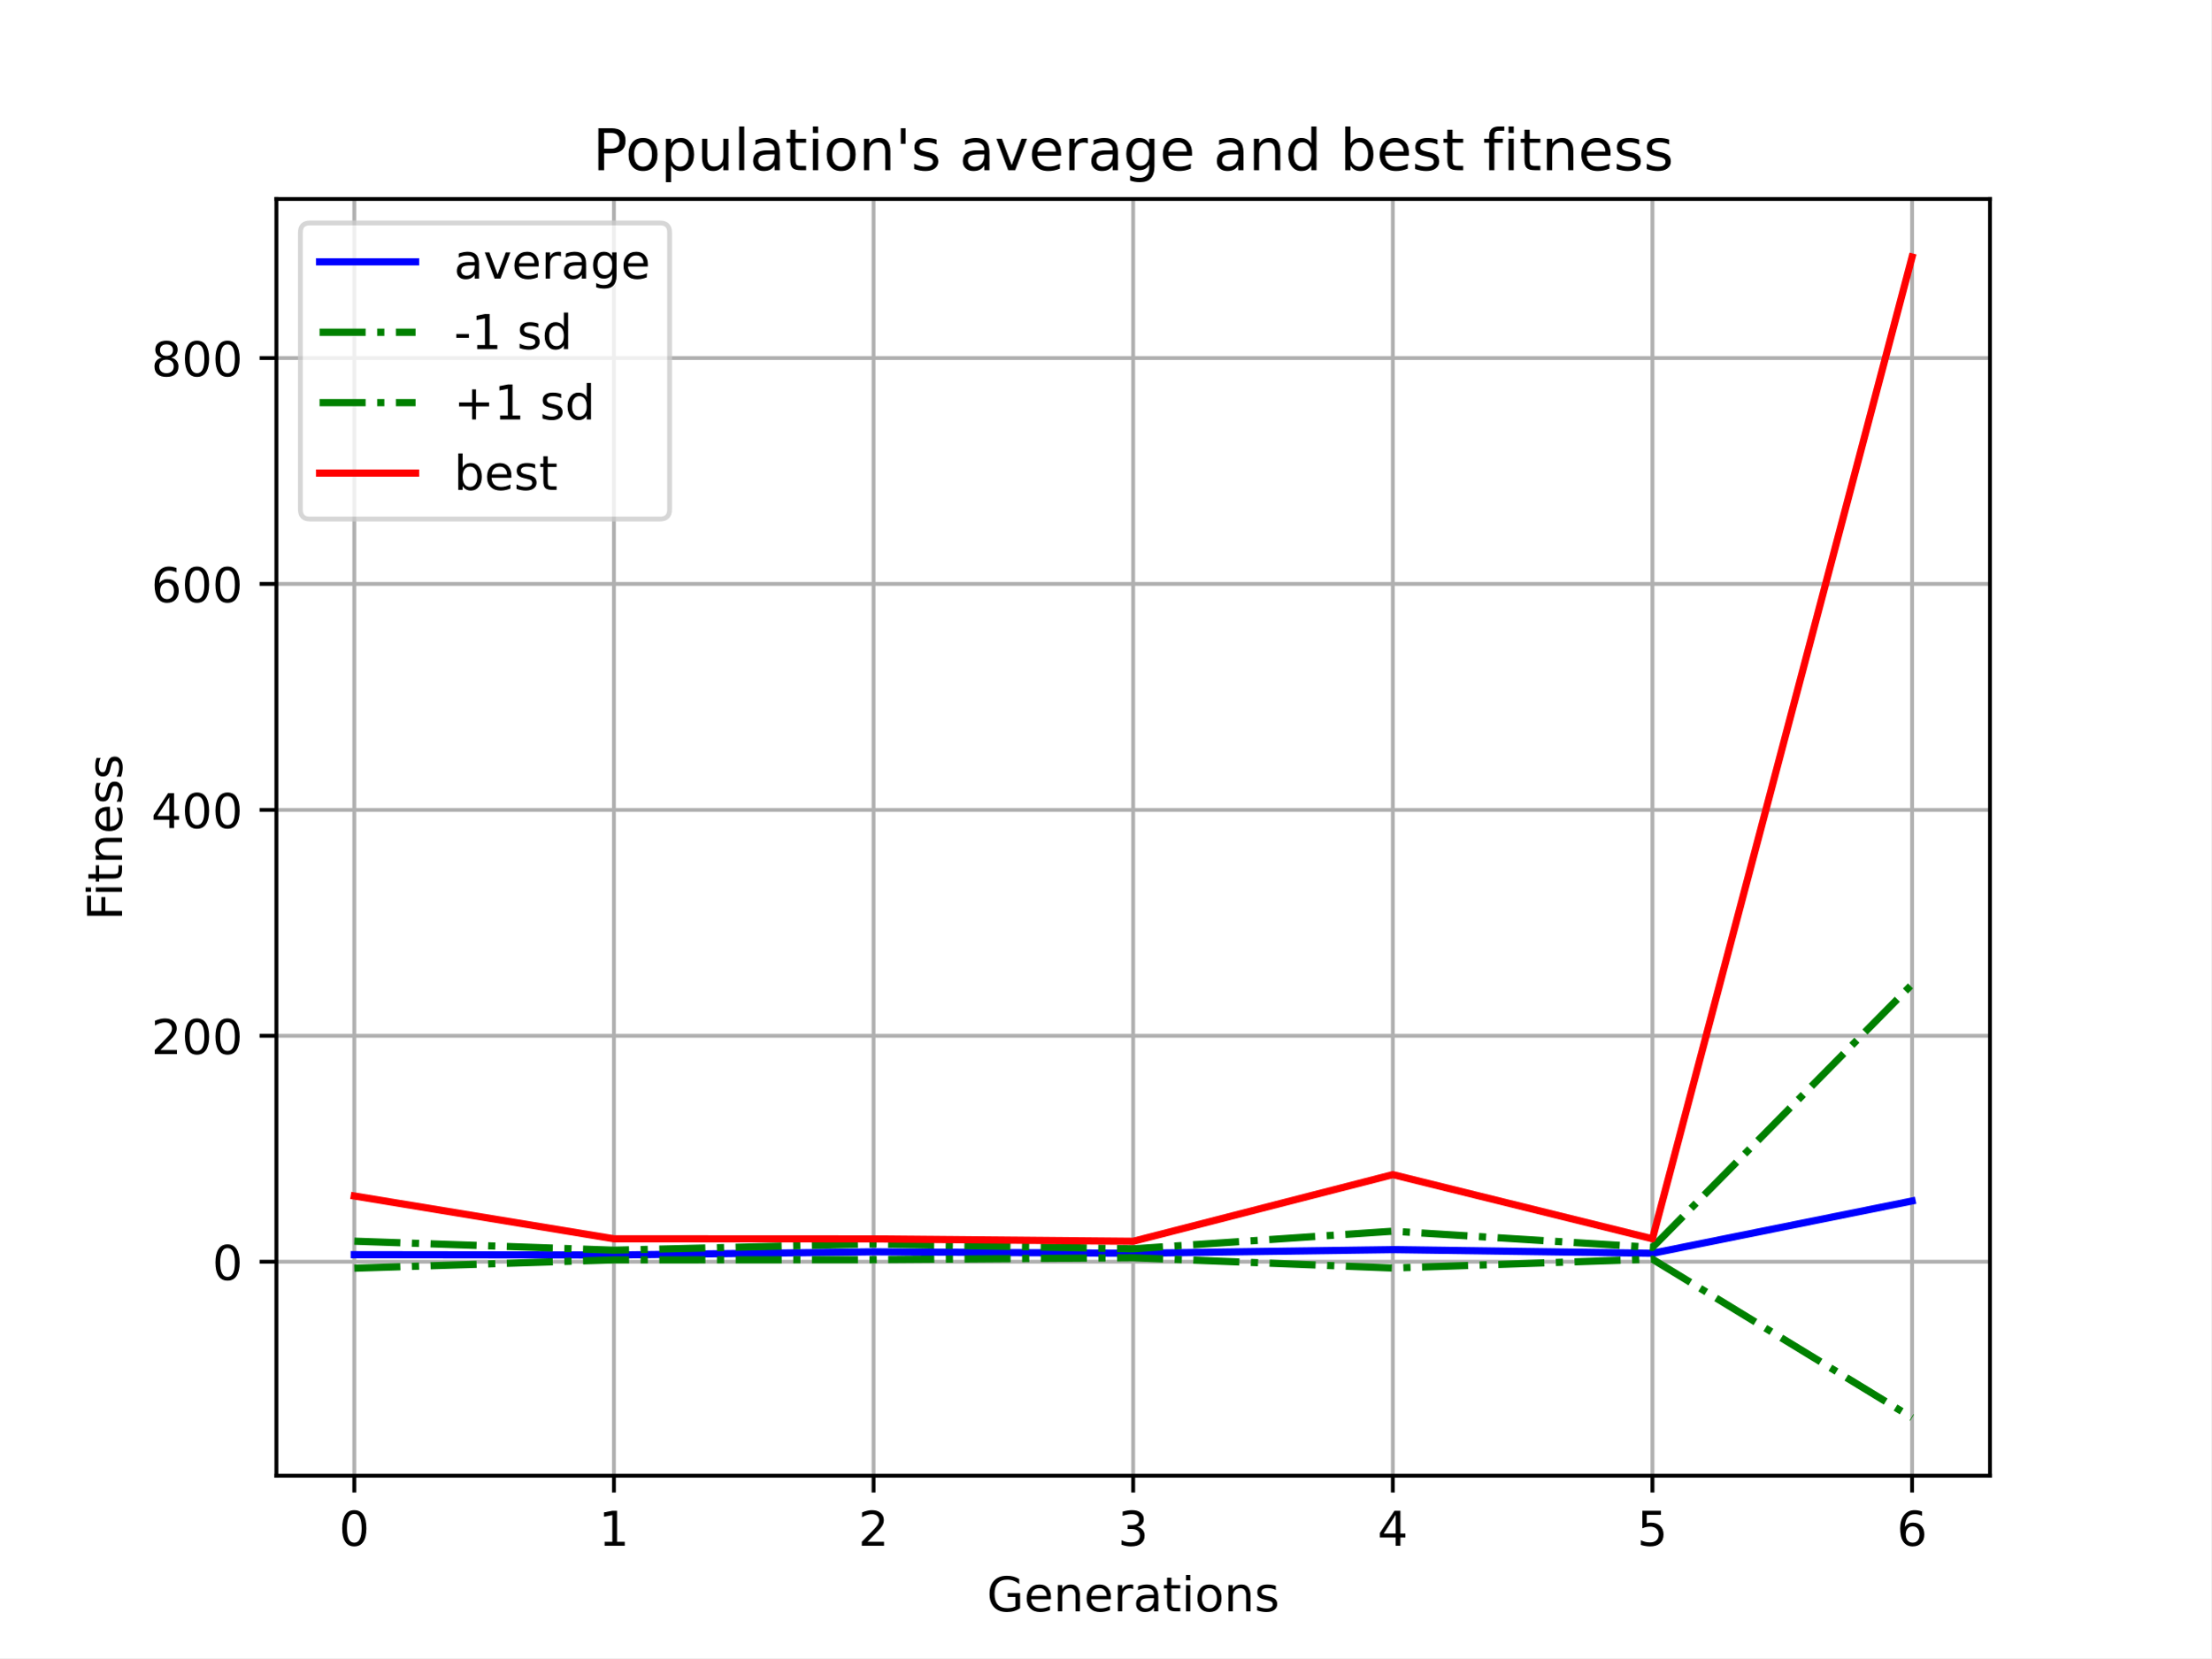
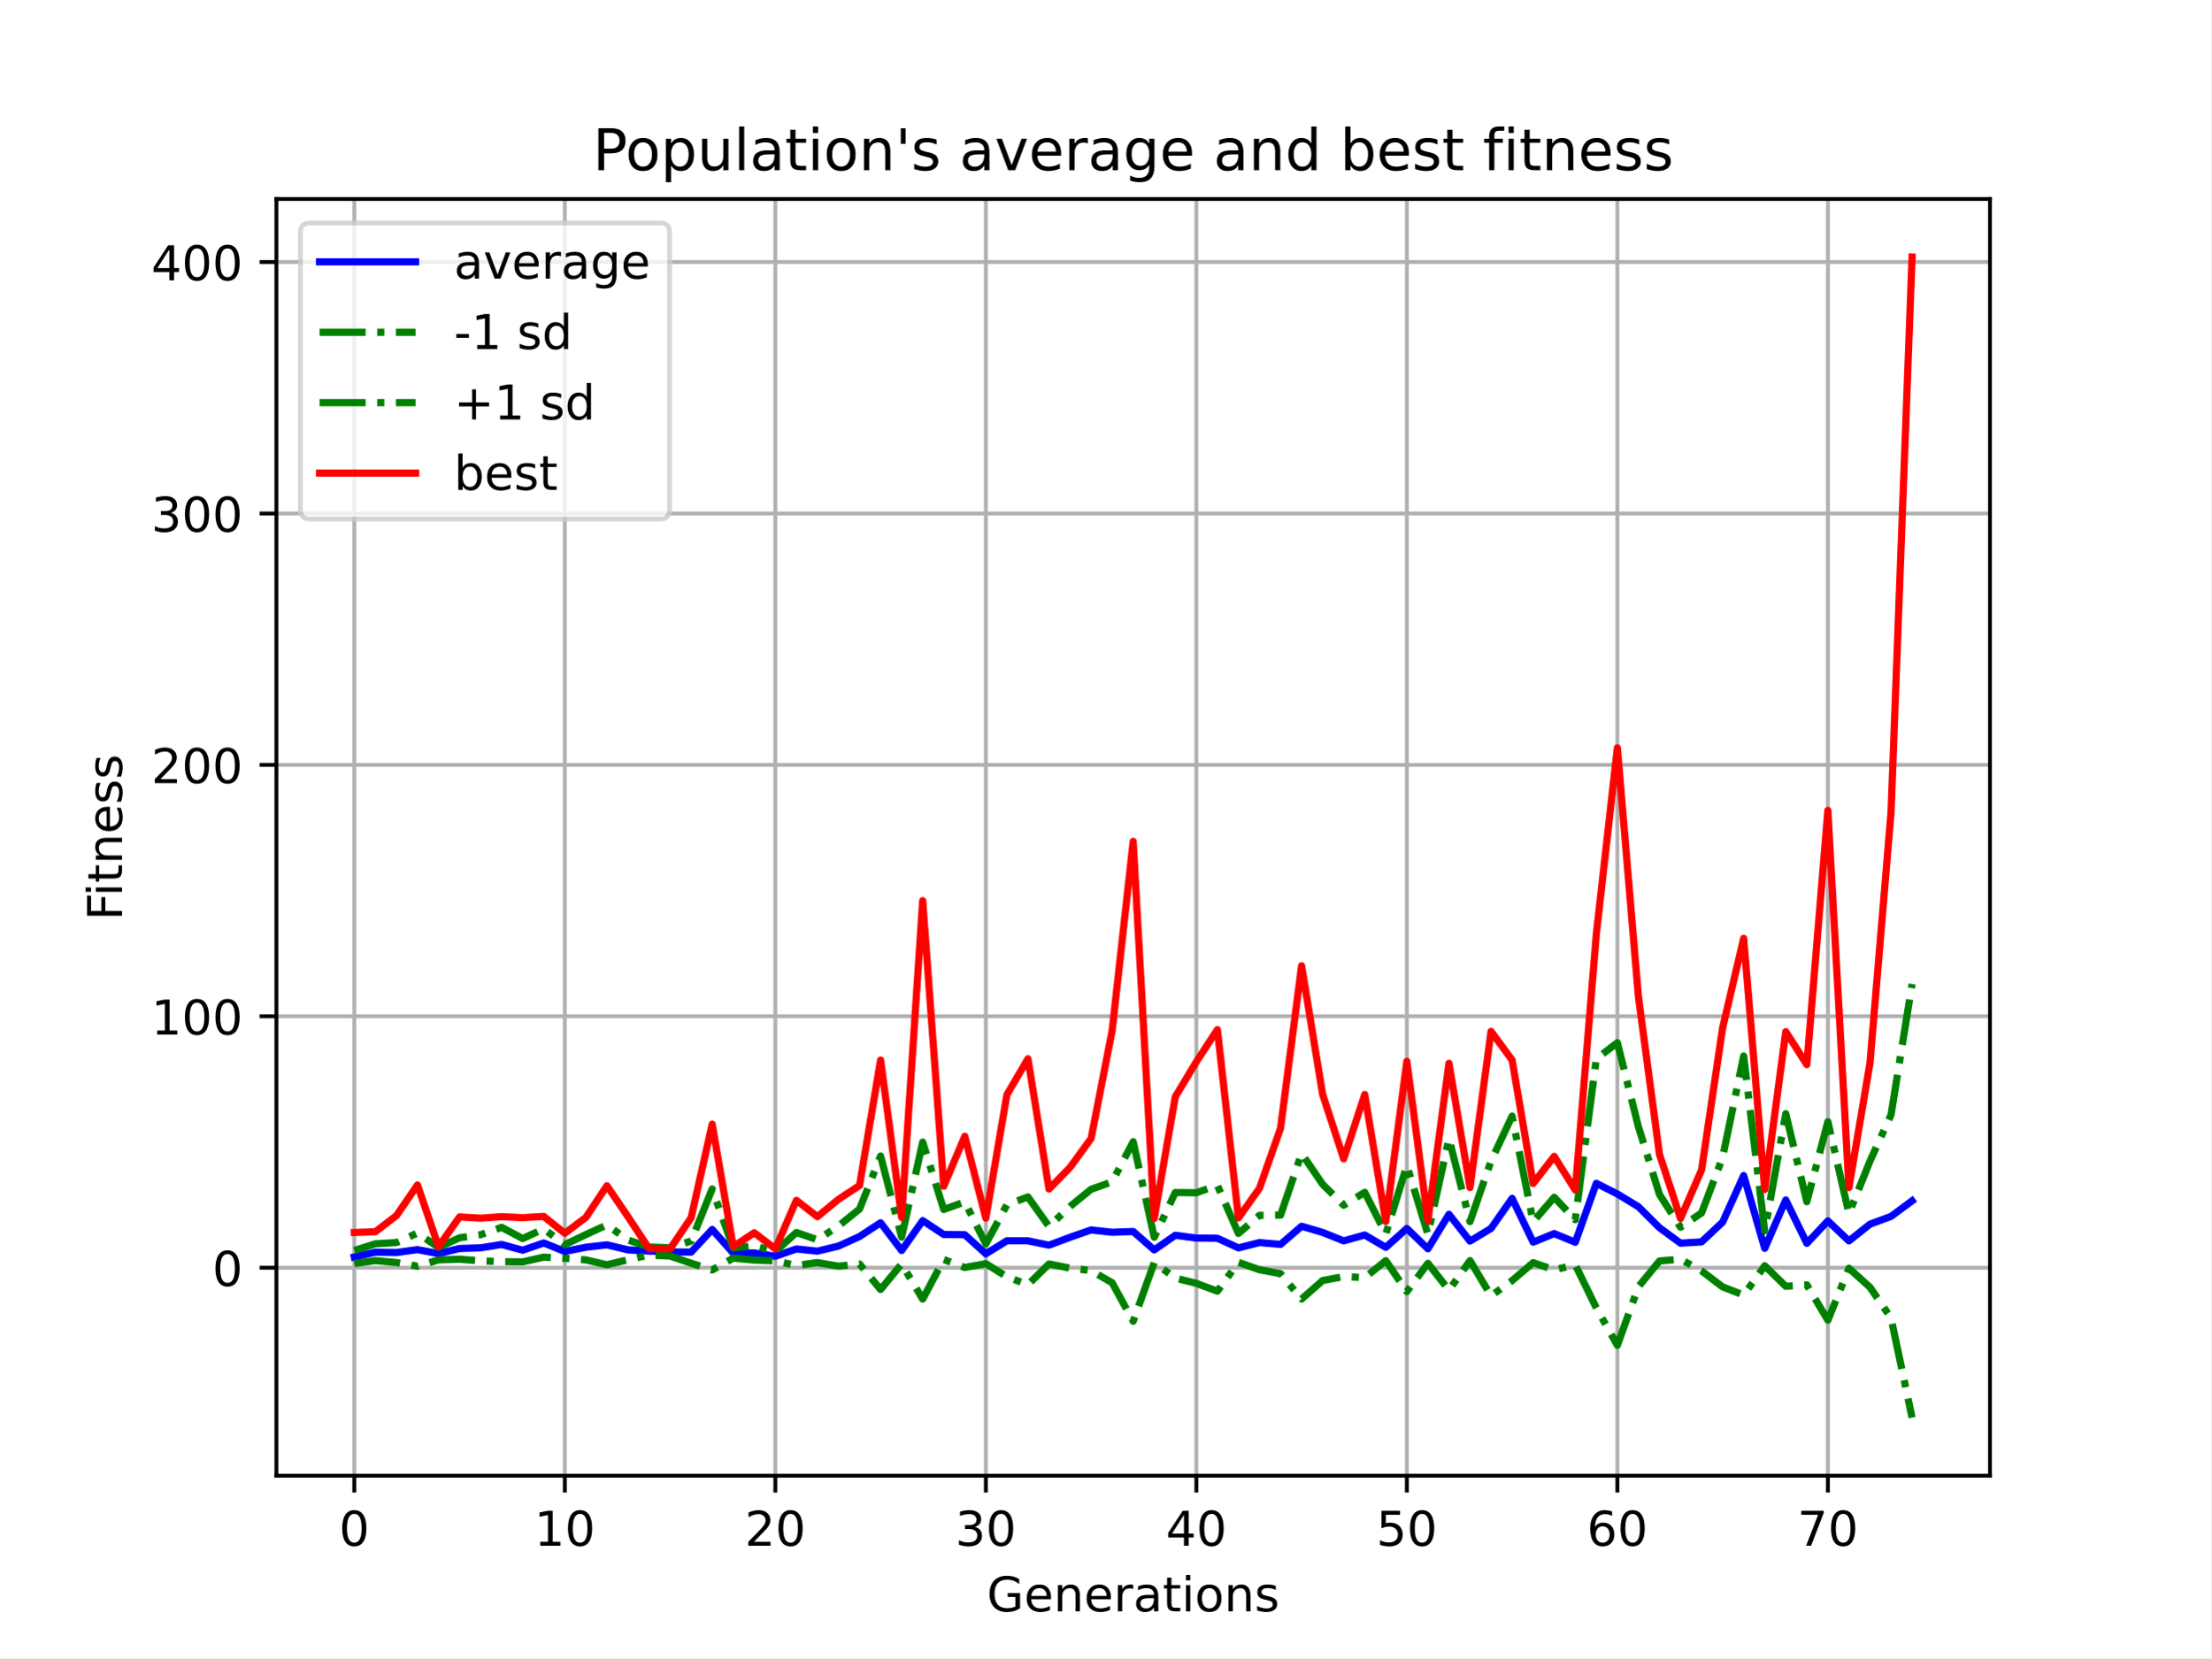
<svg xmlns="http://www.w3.org/2000/svg" xmlns:xlink="http://www.w3.org/1999/xlink" width="460.8pt" height="345.6pt" viewBox="0 0 460.8 345.6" version="1.1">
  <defs>
    <style type="text/css">*{stroke-linejoin: round; stroke-linecap: butt}</style>
  </defs>
  <g id="figure_1">
    <g id="patch_1">
      <path d="M 0 345.6  L 460.8 345.6  L 460.8 0  L 0 0  z " style="fill: #ffffff" />
    </g>
    <g id="axes_1">
      <g id="patch_2">
        <path d="M 57.6 307.584  L 414.72 307.584  L 414.72 41.472  L 57.6 41.472  z " style="fill: #ffffff" />
      </g>
      <g id="matplotlib.axis_1">
        <g id="xtick_1">
          <g id="line2d_1">
-             <path d="M 73.833 307.584  L 73.833 41.472  " clip-path="url(#p058bcf41e0)" style="fill: none; stroke: #b0b0b0; stroke-width: 0.8; stroke-linecap: square" />
+             <path d="M 73.833 307.584  L 73.833 41.472  " clip-path="url(#pb8da41ddba)" style="fill: none; stroke: #b0b0b0; stroke-width: 0.8; stroke-linecap: square" />
          </g>
          <g id="line2d_2">
            <defs>
-               <path id="m3bbd5f4c02" d="M 0 0  L 0 3.5  " style="stroke: #000000; stroke-width: 0.8" />
-             </defs>
-             <g>
-               <use xlink:href="#m3bbd5f4c02" x="73.833" y="307.584" style="stroke: #000000; stroke-width: 0.8" />
+               <path id="mb1cfa4066e" d="M 0 0  L 0 3.5  " style="stroke: #000000; stroke-width: 0.8" />
+             </defs>
+             <g>
+               <use xlink:href="#mb1cfa4066e" x="73.833" y="307.584" style="stroke: #000000; stroke-width: 0.8" />
            </g>
          </g>
          <g id="text_1">
            <g transform="translate(70.65148 322.1824) scale(0.1 -0.1)">
              <defs>
                <path id="DejaVuSans-30" d="M 2034 4250  Q 1547 4250 1301 3770  Q 1056 3291 1056 2328  Q 1056 1369 1301 889  Q 1547 409 2034 409  Q 2525 409 2770 889  Q 3016 1369 3016 2328  Q 3016 3291 2770 3770  Q 2525 4250 2034 4250  z M 2034 4750  Q 2819 4750 3233 4129  Q 3647 3509 3647 2328  Q 3647 1150 3233 529  Q 2819 -91 2034 -91  Q 1250 -91 836 529  Q 422 1150 422 2328  Q 422 3509 836 4129  Q 1250 4750 2034 4750  z " transform="scale(0.015625)" />
              </defs>
              <use xlink:href="#DejaVuSans-30" />
            </g>
          </g>
        </g>
        <g id="xtick_2">
          <g id="line2d_3">
-             <path d="M 127.942 307.584  L 127.942 41.472  " clip-path="url(#p058bcf41e0)" style="fill: none; stroke: #b0b0b0; stroke-width: 0.8; stroke-linecap: square" />
+             <path d="M 117.705 307.584  L 117.705 41.472  " clip-path="url(#pb8da41ddba)" style="fill: none; stroke: #b0b0b0; stroke-width: 0.8; stroke-linecap: square" />
          </g>
          <g id="line2d_4">
            <g>
-               <use xlink:href="#m3bbd5f4c02" x="127.942" y="307.584" style="stroke: #000000; stroke-width: 0.8" />
+               <use xlink:href="#mb1cfa4066e" x="117.705" y="307.584" style="stroke: #000000; stroke-width: 0.8" />
            </g>
          </g>
          <g id="text_2">
-             <g transform="translate(124.7606 322.1824) scale(0.1 -0.1)">
+             <g transform="translate(111.3425 322.1824) scale(0.1 -0.1)">
              <defs>
                <path id="DejaVuSans-31" d="M 794 531  L 1825 531  L 1825 4091  L 703 3866  L 703 4441  L 1819 4666  L 2450 4666  L 2450 531  L 3481 531  L 3481 0  L 794 0  L 794 531  z " transform="scale(0.015625)" />
              </defs>
              <use xlink:href="#DejaVuSans-31" />
+               <use xlink:href="#DejaVuSans-30" x="63.623" />
            </g>
          </g>
        </g>
        <g id="xtick_3">
          <g id="line2d_5">
-             <path d="M 182.051 307.584  L 182.051 41.472  " clip-path="url(#p058bcf41e0)" style="fill: none; stroke: #b0b0b0; stroke-width: 0.8; stroke-linecap: square" />
+             <path d="M 161.577 307.584  L 161.577 41.472  " clip-path="url(#pb8da41ddba)" style="fill: none; stroke: #b0b0b0; stroke-width: 0.8; stroke-linecap: square" />
          </g>
          <g id="line2d_6">
            <g>
-               <use xlink:href="#m3bbd5f4c02" x="182.051" y="307.584" style="stroke: #000000; stroke-width: 0.8" />
+               <use xlink:href="#mb1cfa4066e" x="161.577" y="307.584" style="stroke: #000000; stroke-width: 0.8" />
            </g>
          </g>
          <g id="text_3">
-             <g transform="translate(178.8697 322.1824) scale(0.1 -0.1)">
+             <g transform="translate(155.2147 322.1824) scale(0.1 -0.1)">
              <defs>
                <path id="DejaVuSans-32" d="M 1228 531  L 3431 531  L 3431 0  L 469 0  L 469 531  Q 828 903 1448 1529  Q 2069 2156 2228 2338  Q 2531 2678 2651 2914  Q 2772 3150 2772 3378  Q 2772 3750 2511 3984  Q 2250 4219 1831 4219  Q 1534 4219 1204 4116  Q 875 4013 500 3803  L 500 4441  Q 881 4594 1212 4672  Q 1544 4750 1819 4750  Q 2544 4750 2975 4387  Q 3406 4025 3406 3419  Q 3406 3131 3298 2873  Q 3191 2616 2906 2266  Q 2828 2175 2409 1742  Q 1991 1309 1228 531  z " transform="scale(0.015625)" />
              </defs>
              <use xlink:href="#DejaVuSans-32" />
+               <use xlink:href="#DejaVuSans-30" x="63.623" />
            </g>
          </g>
        </g>
        <g id="xtick_4">
          <g id="line2d_7">
-             <path d="M 236.16 307.584  L 236.16 41.472  " clip-path="url(#p058bcf41e0)" style="fill: none; stroke: #b0b0b0; stroke-width: 0.8; stroke-linecap: square" />
+             <path d="M 205.449 307.584  L 205.449 41.472  " clip-path="url(#pb8da41ddba)" style="fill: none; stroke: #b0b0b0; stroke-width: 0.8; stroke-linecap: square" />
          </g>
          <g id="line2d_8">
            <g>
-               <use xlink:href="#m3bbd5f4c02" x="236.16" y="307.584" style="stroke: #000000; stroke-width: 0.8" />
+               <use xlink:href="#mb1cfa4066e" x="205.449" y="307.584" style="stroke: #000000; stroke-width: 0.8" />
            </g>
          </g>
          <g id="text_4">
-             <g transform="translate(232.9787 322.1824) scale(0.1 -0.1)">
+             <g transform="translate(199.0869 322.1824) scale(0.1 -0.1)">
              <defs>
                <path id="DejaVuSans-33" d="M 2597 2516  Q 3050 2419 3304 2112  Q 3559 1806 3559 1356  Q 3559 666 3084 287  Q 2609 -91 1734 -91  Q 1441 -91 1130 -33  Q 819 25 488 141  L 488 750  Q 750 597 1062 519  Q 1375 441 1716 441  Q 2309 441 2620 675  Q 2931 909 2931 1356  Q 2931 1769 2642 2001  Q 2353 2234 1838 2234  L 1294 2234  L 1294 2753  L 1863 2753  Q 2328 2753 2575 2939  Q 2822 3125 2822 3475  Q 2822 3834 2567 4026  Q 2313 4219 1838 4219  Q 1578 4219 1281 4162  Q 984 4106 628 3988  L 628 4550  Q 988 4650 1302 4700  Q 1616 4750 1894 4750  Q 2613 4750 3031 4423  Q 3450 4097 3450 3541  Q 3450 3153 3228 2886  Q 3006 2619 2597 2516  z " transform="scale(0.015625)" />
              </defs>
              <use xlink:href="#DejaVuSans-33" />
+               <use xlink:href="#DejaVuSans-30" x="63.623" />
            </g>
          </g>
        </g>
        <g id="xtick_5">
          <g id="line2d_9">
-             <path d="M 290.269 307.584  L 290.269 41.472  " clip-path="url(#p058bcf41e0)" style="fill: none; stroke: #b0b0b0; stroke-width: 0.8; stroke-linecap: square" />
+             <path d="M 249.322 307.584  L 249.322 41.472  " clip-path="url(#pb8da41ddba)" style="fill: none; stroke: #b0b0b0; stroke-width: 0.8; stroke-linecap: square" />
          </g>
          <g id="line2d_10">
            <g>
-               <use xlink:href="#m3bbd5f4c02" x="290.269" y="307.584" style="stroke: #000000; stroke-width: 0.8" />
+               <use xlink:href="#mb1cfa4066e" x="249.322" y="307.584" style="stroke: #000000; stroke-width: 0.8" />
            </g>
          </g>
          <g id="text_5">
-             <g transform="translate(287.0878 322.1824) scale(0.1 -0.1)">
+             <g transform="translate(242.9592 322.1824) scale(0.1 -0.1)">
              <defs>
                <path id="DejaVuSans-34" d="M 2419 4116  L 825 1625  L 2419 1625  L 2419 4116  z M 2253 4666  L 3047 4666  L 3047 1625  L 3713 1625  L 3713 1100  L 3047 1100  L 3047 0  L 2419 0  L 2419 1100  L 313 1100  L 313 1709  L 2253 4666  z " transform="scale(0.015625)" />
              </defs>
              <use xlink:href="#DejaVuSans-34" />
+               <use xlink:href="#DejaVuSans-30" x="63.623" />
            </g>
          </g>
        </g>
        <g id="xtick_6">
          <g id="line2d_11">
-             <path d="M 344.378 307.584  L 344.378 41.472  " clip-path="url(#p058bcf41e0)" style="fill: none; stroke: #b0b0b0; stroke-width: 0.8; stroke-linecap: square" />
+             <path d="M 293.194 307.584  L 293.194 41.472  " clip-path="url(#pb8da41ddba)" style="fill: none; stroke: #b0b0b0; stroke-width: 0.8; stroke-linecap: square" />
          </g>
          <g id="line2d_12">
            <g>
-               <use xlink:href="#m3bbd5f4c02" x="344.378" y="307.584" style="stroke: #000000; stroke-width: 0.8" />
+               <use xlink:href="#mb1cfa4066e" x="293.194" y="307.584" style="stroke: #000000; stroke-width: 0.8" />
            </g>
          </g>
          <g id="text_6">
-             <g transform="translate(341.1969 322.1824) scale(0.1 -0.1)">
+             <g transform="translate(286.8314 322.1824) scale(0.1 -0.1)">
              <defs>
                <path id="DejaVuSans-35" d="M 691 4666  L 3169 4666  L 3169 4134  L 1269 4134  L 1269 2991  Q 1406 3038 1543 3061  Q 1681 3084 1819 3084  Q 2600 3084 3056 2656  Q 3513 2228 3513 1497  Q 3513 744 3044 326  Q 2575 -91 1722 -91  Q 1428 -91 1123 -41  Q 819 9 494 109  L 494 744  Q 775 591 1075 516  Q 1375 441 1709 441  Q 2250 441 2565 725  Q 2881 1009 2881 1497  Q 2881 1984 2565 2268  Q 2250 2553 1709 2553  Q 1456 2553 1204 2497  Q 953 2441 691 2322  L 691 4666  z " transform="scale(0.015625)" />
              </defs>
              <use xlink:href="#DejaVuSans-35" />
+               <use xlink:href="#DejaVuSans-30" x="63.623" />
            </g>
          </g>
        </g>
        <g id="xtick_7">
          <g id="line2d_13">
-             <path d="M 398.487 307.584  L 398.487 41.472  " clip-path="url(#p058bcf41e0)" style="fill: none; stroke: #b0b0b0; stroke-width: 0.8; stroke-linecap: square" />
+             <path d="M 337.066 307.584  L 337.066 41.472  " clip-path="url(#pb8da41ddba)" style="fill: none; stroke: #b0b0b0; stroke-width: 0.8; stroke-linecap: square" />
          </g>
          <g id="line2d_14">
            <g>
-               <use xlink:href="#m3bbd5f4c02" x="398.487" y="307.584" style="stroke: #000000; stroke-width: 0.8" />
+               <use xlink:href="#mb1cfa4066e" x="337.066" y="307.584" style="stroke: #000000; stroke-width: 0.8" />
            </g>
          </g>
          <g id="text_7">
-             <g transform="translate(395.306 322.1824) scale(0.1 -0.1)">
+             <g transform="translate(330.7036 322.1824) scale(0.1 -0.1)">
              <defs>
                <path id="DejaVuSans-36" d="M 2113 2584  Q 1688 2584 1439 2293  Q 1191 2003 1191 1497  Q 1191 994 1439 701  Q 1688 409 2113 409  Q 2538 409 2786 701  Q 3034 994 3034 1497  Q 3034 2003 2786 2293  Q 2538 2584 2113 2584  z M 3366 4563  L 3366 3988  Q 3128 4100 2886 4159  Q 2644 4219 2406 4219  Q 1781 4219 1451 3797  Q 1122 3375 1075 2522  Q 1259 2794 1537 2939  Q 1816 3084 2150 3084  Q 2853 3084 3261 2657  Q 3669 2231 3669 1497  Q 3669 778 3244 343  Q 2819 -91 2113 -91  Q 1303 -91 875 529  Q 447 1150 447 2328  Q 447 3434 972 4092  Q 1497 4750 2381 4750  Q 2619 4750 2861 4703  Q 3103 4656 3366 4563  z " transform="scale(0.015625)" />
              </defs>
              <use xlink:href="#DejaVuSans-36" />
-             </g>
-           </g>
-         </g>
-         <g id="text_8">
+               <use xlink:href="#DejaVuSans-30" x="63.623" />
+             </g>
+           </g>
+         </g>
+         <g id="xtick_8">
+           <g id="line2d_15">
+             <path d="M 380.938 307.584  L 380.938 41.472  " clip-path="url(#pb8da41ddba)" style="fill: none; stroke: #b0b0b0; stroke-width: 0.8; stroke-linecap: square" />
+           </g>
+           <g id="line2d_16">
+             <g>
+               <use xlink:href="#mb1cfa4066e" x="380.938" y="307.584" style="stroke: #000000; stroke-width: 0.8" />
+             </g>
+           </g>
+           <g id="text_8">
+             <g transform="translate(374.5759 322.1824) scale(0.1 -0.1)">
+               <defs>
+                 <path id="DejaVuSans-37" d="M 525 4666  L 3525 4666  L 3525 4397  L 1831 0  L 1172 0  L 2766 4134  L 525 4134  L 525 4666  z " transform="scale(0.015625)" />
+               </defs>
+               <use xlink:href="#DejaVuSans-37" />
+               <use xlink:href="#DejaVuSans-30" x="63.623" />
+             </g>
+           </g>
+         </g>
+         <g id="text_9">
          <g transform="translate(205.6623 335.8606) scale(0.1 -0.1)">
            <defs>
              <path id="DejaVuSans-47" d="M 3809 666  L 3809 1919  L 2778 1919  L 2778 2438  L 4434 2438  L 4434 434  Q 4069 175 3628 42  Q 3188 -91 2688 -91  Q 1594 -91 976 548  Q 359 1188 359 2328  Q 359 3472 976 4111  Q 1594 4750 2688 4750  Q 3144 4750 3555 4637  Q 3966 4525 4313 4306  L 4313 3634  Q 3963 3931 3569 4081  Q 3175 4231 2741 4231  Q 1884 4231 1454 3753  Q 1025 3275 1025 2328  Q 1025 1384 1454 906  Q 1884 428 2741 428  Q 3075 428 3337 486  Q 3600 544 3809 666  z " transform="scale(0.015625)" />
              <path id="DejaVuSans-65" d="M 3597 1894  L 3597 1613  L 953 1613  Q 991 1019 1311 708  Q 1631 397 2203 397  Q 2534 397 2845 478  Q 3156 559 3463 722  L 3463 178  Q 3153 47 2828 -22  Q 2503 -91 2169 -91  Q 1331 -91 842 396  Q 353 884 353 1716  Q 353 2575 817 3079  Q 1281 3584 2069 3584  Q 2775 3584 3186 3129  Q 3597 2675 3597 1894  z M 3022 2063  Q 3016 2534 2758 2815  Q 2500 3097 2075 3097  Q 1594 3097 1305 2825  Q 1016 2553 972 2059  L 3022 2063  z " transform="scale(0.015625)" />
              <path id="DejaVuSans-6e" d="M 3513 2113  L 3513 0  L 2938 0  L 2938 2094  Q 2938 2591 2744 2837  Q 2550 3084 2163 3084  Q 1697 3084 1428 2787  Q 1159 2491 1159 1978  L 1159 0  L 581 0  L 581 3500  L 1159 3500  L 1159 2956  Q 1366 3272 1645 3428  Q 1925 3584 2291 3584  Q 2894 3584 3203 3211  Q 3513 2838 3513 2113  z " transform="scale(0.015625)" />
              <path id="DejaVuSans-72" d="M 2631 2963  Q 2534 3019 2420 3045  Q 2306 3072 2169 3072  Q 1681 3072 1420 2755  Q 1159 2438 1159 1844  L 1159 0  L 581 0  L 581 3500  L 1159 3500  L 1159 2956  Q 1341 3275 1631 3429  Q 1922 3584 2338 3584  Q 2397 3584 2469 3576  Q 2541 3569 2628 3553  L 2631 2963  z " transform="scale(0.015625)" />
              <path id="DejaVuSans-61" d="M 2194 1759  Q 1497 1759 1228 1600  Q 959 1441 959 1056  Q 959 750 1161 570  Q 1363 391 1709 391  Q 2188 391 2477 730  Q 2766 1069 2766 1631  L 2766 1759  L 2194 1759  z M 3341 1997  L 3341 0  L 2766 0  L 2766 531  Q 2569 213 2275 61  Q 1981 -91 1556 -91  Q 1019 -91 701 211  Q 384 513 384 1019  Q 384 1609 779 1909  Q 1175 2209 1959 2209  L 2766 2209  L 2766 2266  Q 2766 2663 2505 2880  Q 2244 3097 1772 3097  Q 1472 3097 1187 3025  Q 903 2953 641 2809  L 641 3341  Q 956 3463 1253 3523  Q 1550 3584 1831 3584  Q 2591 3584 2966 3190  Q 3341 2797 3341 1997  z " transform="scale(0.015625)" />
              <path id="DejaVuSans-74" d="M 1172 4494  L 1172 3500  L 2356 3500  L 2356 3053  L 1172 3053  L 1172 1153  Q 1172 725 1289 603  Q 1406 481 1766 481  L 2356 481  L 2356 0  L 1766 0  Q 1100 0 847 248  Q 594 497 594 1153  L 594 3053  L 172 3053  L 172 3500  L 594 3500  L 594 4494  L 1172 4494  z " transform="scale(0.015625)" />
              <path id="DejaVuSans-69" d="M 603 3500  L 1178 3500  L 1178 0  L 603 0  L 603 3500  z M 603 4863  L 1178 4863  L 1178 4134  L 603 4134  L 603 4863  z " transform="scale(0.015625)" />
              <path id="DejaVuSans-6f" d="M 1959 3097  Q 1497 3097 1228 2736  Q 959 2375 959 1747  Q 959 1119 1226 758  Q 1494 397 1959 397  Q 2419 397 2687 759  Q 2956 1122 2956 1747  Q 2956 2369 2687 2733  Q 2419 3097 1959 3097  z M 1959 3584  Q 2709 3584 3137 3096  Q 3566 2609 3566 1747  Q 3566 888 3137 398  Q 2709 -91 1959 -91  Q 1206 -91 779 398  Q 353 888 353 1747  Q 353 2609 779 3096  Q 1206 3584 1959 3584  z " transform="scale(0.015625)" />
              <path id="DejaVuSans-73" d="M 2834 3397  L 2834 2853  Q 2591 2978 2328 3040  Q 2066 3103 1784 3103  Q 1356 3103 1142 2972  Q 928 2841 928 2578  Q 928 2378 1081 2264  Q 1234 2150 1697 2047  L 1894 2003  Q 2506 1872 2764 1633  Q 3022 1394 3022 966  Q 3022 478 2636 193  Q 2250 -91 1575 -91  Q 1294 -91 989 -36  Q 684 19 347 128  L 347 722  Q 666 556 975 473  Q 1284 391 1588 391  Q 1994 391 2212 530  Q 2431 669 2431 922  Q 2431 1156 2273 1281  Q 2116 1406 1581 1522  L 1381 1569  Q 847 1681 609 1914  Q 372 2147 372 2553  Q 372 3047 722 3315  Q 1072 3584 1716 3584  Q 2034 3584 2315 3537  Q 2597 3491 2834 3397  z " transform="scale(0.015625)" />
            </defs>
            <use xlink:href="#DejaVuSans-47" />
            <use xlink:href="#DejaVuSans-65" x="77.49" />
            <use xlink:href="#DejaVuSans-6e" x="139.014" />
            <use xlink:href="#DejaVuSans-65" x="202.393" />
            <use xlink:href="#DejaVuSans-72" x="263.916" />
            <use xlink:href="#DejaVuSans-61" x="305.029" />
            <use xlink:href="#DejaVuSans-74" x="366.309" />
            <use xlink:href="#DejaVuSans-69" x="405.518" />
            <use xlink:href="#DejaVuSans-6f" x="433.301" />
            <use xlink:href="#DejaVuSans-6e" x="494.482" />
            <use xlink:href="#DejaVuSans-73" x="557.861" />
          </g>
        </g>
      </g>
      <g id="matplotlib.axis_2">
        <g id="ytick_1">
-           <g id="line2d_15">
-             <path d="M 57.6 262.986  L 414.72 262.986  " clip-path="url(#p058bcf41e0)" style="fill: none; stroke: #b0b0b0; stroke-width: 0.8; stroke-linecap: square" />
-           </g>
-           <g id="line2d_16">
-             <defs>
-               <path id="m62b258849d" d="M 0 0  L -3.5 0  " style="stroke: #000000; stroke-width: 0.8" />
-             </defs>
-             <g>
-               <use xlink:href="#m62b258849d" x="57.6" y="262.986" style="stroke: #000000; stroke-width: 0.8" />
-             </g>
-           </g>
-           <g id="text_9">
-             <g transform="translate(44.2375 266.7855) scale(0.1 -0.1)">
+           <g id="line2d_17">
+             <path d="M 57.6 264.233  L 414.72 264.233  " clip-path="url(#pb8da41ddba)" style="fill: none; stroke: #b0b0b0; stroke-width: 0.8; stroke-linecap: square" />
+           </g>
+           <g id="line2d_18">
+             <defs>
+               <path id="m3b5573417b" d="M 0 0  L -3.5 0  " style="stroke: #000000; stroke-width: 0.8" />
+             </defs>
+             <g>
+               <use xlink:href="#m3b5573417b" x="57.6" y="264.233" style="stroke: #000000; stroke-width: 0.8" />
+             </g>
+           </g>
+           <g id="text_10">
+             <g transform="translate(44.2375 268.0323) scale(0.1 -0.1)">
              <use xlink:href="#DejaVuSans-30" />
            </g>
          </g>
        </g>
        <g id="ytick_2">
-           <g id="line2d_17">
-             <path d="M 57.6 215.894  L 414.72 215.894  " clip-path="url(#p058bcf41e0)" style="fill: none; stroke: #b0b0b0; stroke-width: 0.8; stroke-linecap: square" />
-           </g>
-           <g id="line2d_18">
-             <g>
-               <use xlink:href="#m62b258849d" x="57.6" y="215.894" style="stroke: #000000; stroke-width: 0.8" />
-             </g>
-           </g>
-           <g id="text_10">
-             <g transform="translate(31.5125 219.6935) scale(0.1 -0.1)">
+           <g id="line2d_19">
+             <path d="M 57.6 211.829  L 414.72 211.829  " clip-path="url(#pb8da41ddba)" style="fill: none; stroke: #b0b0b0; stroke-width: 0.8; stroke-linecap: square" />
+           </g>
+           <g id="line2d_20">
+             <g>
+               <use xlink:href="#m3b5573417b" x="57.6" y="211.829" style="stroke: #000000; stroke-width: 0.8" />
+             </g>
+           </g>
+           <g id="text_11">
+             <g transform="translate(31.5125 215.6281) scale(0.1 -0.1)">
+               <use xlink:href="#DejaVuSans-31" />
+               <use xlink:href="#DejaVuSans-30" x="63.623" />
+               <use xlink:href="#DejaVuSans-30" x="127.246" />
+             </g>
+           </g>
+         </g>
+         <g id="ytick_3">
+           <g id="line2d_21">
+             <path d="M 57.6 159.425  L 414.72 159.425  " clip-path="url(#pb8da41ddba)" style="fill: none; stroke: #b0b0b0; stroke-width: 0.8; stroke-linecap: square" />
+           </g>
+           <g id="line2d_22">
+             <g>
+               <use xlink:href="#m3b5573417b" x="57.6" y="159.425" style="stroke: #000000; stroke-width: 0.8" />
+             </g>
+           </g>
+           <g id="text_12">
+             <g transform="translate(31.5125 163.2238) scale(0.1 -0.1)">
              <use xlink:href="#DejaVuSans-32" />
              <use xlink:href="#DejaVuSans-30" x="63.623" />
              <use xlink:href="#DejaVuSans-30" x="127.246" />
            </g>
          </g>
        </g>
-         <g id="ytick_3">
-           <g id="line2d_19">
-             <path d="M 57.6 168.802  L 414.72 168.802  " clip-path="url(#p058bcf41e0)" style="fill: none; stroke: #b0b0b0; stroke-width: 0.8; stroke-linecap: square" />
-           </g>
-           <g id="line2d_20">
-             <g>
-               <use xlink:href="#m62b258849d" x="57.6" y="168.802" style="stroke: #000000; stroke-width: 0.8" />
-             </g>
-           </g>
-           <g id="text_11">
-             <g transform="translate(31.5125 172.6014) scale(0.1 -0.1)">
+         <g id="ytick_4">
+           <g id="line2d_23">
+             <path d="M 57.6 107.02  L 414.72 107.02  " clip-path="url(#pb8da41ddba)" style="fill: none; stroke: #b0b0b0; stroke-width: 0.8; stroke-linecap: square" />
+           </g>
+           <g id="line2d_24">
+             <g>
+               <use xlink:href="#m3b5573417b" x="57.6" y="107.02" style="stroke: #000000; stroke-width: 0.8" />
+             </g>
+           </g>
+           <g id="text_13">
+             <g transform="translate(31.5125 110.8196) scale(0.1 -0.1)">
+               <use xlink:href="#DejaVuSans-33" />
+               <use xlink:href="#DejaVuSans-30" x="63.623" />
+               <use xlink:href="#DejaVuSans-30" x="127.246" />
+             </g>
+           </g>
+         </g>
+         <g id="ytick_5">
+           <g id="line2d_25">
+             <path d="M 57.6 54.616  L 414.72 54.616  " clip-path="url(#pb8da41ddba)" style="fill: none; stroke: #b0b0b0; stroke-width: 0.8; stroke-linecap: square" />
+           </g>
+           <g id="line2d_26">
+             <g>
+               <use xlink:href="#m3b5573417b" x="57.6" y="54.616" style="stroke: #000000; stroke-width: 0.8" />
+             </g>
+           </g>
+           <g id="text_14">
+             <g transform="translate(31.5125 58.4153) scale(0.1 -0.1)">
              <use xlink:href="#DejaVuSans-34" />
              <use xlink:href="#DejaVuSans-30" x="63.623" />
              <use xlink:href="#DejaVuSans-30" x="127.246" />
            </g>
          </g>
        </g>
-         <g id="ytick_4">
-           <g id="line2d_21">
-             <path d="M 57.6 121.71  L 414.72 121.71  " clip-path="url(#p058bcf41e0)" style="fill: none; stroke: #b0b0b0; stroke-width: 0.8; stroke-linecap: square" />
-           </g>
-           <g id="line2d_22">
-             <g>
-               <use xlink:href="#m62b258849d" x="57.6" y="121.71" style="stroke: #000000; stroke-width: 0.8" />
-             </g>
-           </g>
-           <g id="text_12">
-             <g transform="translate(31.5125 125.5094) scale(0.1 -0.1)">
-               <use xlink:href="#DejaVuSans-36" />
-               <use xlink:href="#DejaVuSans-30" x="63.623" />
-               <use xlink:href="#DejaVuSans-30" x="127.246" />
-             </g>
-           </g>
-         </g>
-         <g id="ytick_5">
-           <g id="line2d_23">
-             <path d="M 57.6 74.618  L 414.72 74.618  " clip-path="url(#p058bcf41e0)" style="fill: none; stroke: #b0b0b0; stroke-width: 0.8; stroke-linecap: square" />
-           </g>
-           <g id="line2d_24">
-             <g>
-               <use xlink:href="#m62b258849d" x="57.6" y="74.618" style="stroke: #000000; stroke-width: 0.8" />
-             </g>
-           </g>
-           <g id="text_13">
-             <g transform="translate(31.5125 78.41736) scale(0.1 -0.1)">
-               <defs>
-                 <path id="DejaVuSans-38" d="M 2034 2216  Q 1584 2216 1326 1975  Q 1069 1734 1069 1313  Q 1069 891 1326 650  Q 1584 409 2034 409  Q 2484 409 2743 651  Q 3003 894 3003 1313  Q 3003 1734 2745 1975  Q 2488 2216 2034 2216  z M 1403 2484  Q 997 2584 770 2862  Q 544 3141 544 3541  Q 544 4100 942 4425  Q 1341 4750 2034 4750  Q 2731 4750 3128 4425  Q 3525 4100 3525 3541  Q 3525 3141 3298 2862  Q 3072 2584 2669 2484  Q 3125 2378 3379 2068  Q 3634 1759 3634 1313  Q 3634 634 3220 271  Q 2806 -91 2034 -91  Q 1263 -91 848 271  Q 434 634 434 1313  Q 434 1759 690 2068  Q 947 2378 1403 2484  z M 1172 3481  Q 1172 3119 1398 2916  Q 1625 2713 2034 2713  Q 2441 2713 2670 2916  Q 2900 3119 2900 3481  Q 2900 3844 2670 4047  Q 2441 4250 2034 4250  Q 1625 4250 1398 4047  Q 1172 3844 1172 3481  z " transform="scale(0.015625)" />
-               </defs>
-               <use xlink:href="#DejaVuSans-38" />
-               <use xlink:href="#DejaVuSans-30" x="63.623" />
-               <use xlink:href="#DejaVuSans-30" x="127.246" />
-             </g>
-           </g>
-         </g>
-         <g id="text_14">
+         <g id="text_15">
          <g transform="translate(25.43281 191.8452) rotate(-90) scale(0.1 -0.1)">
            <defs>
              <path id="DejaVuSans-46" d="M 628 4666  L 3309 4666  L 3309 4134  L 1259 4134  L 1259 2759  L 3109 2759  L 3109 2228  L 1259 2228  L 1259 0  L 628 0  L 628 4666  z " transform="scale(0.015625)" />
            </defs>
            <use xlink:href="#DejaVuSans-46" />
            <use xlink:href="#DejaVuSans-69" x="50.27" />
            <use xlink:href="#DejaVuSans-74" x="78.053" />
            <use xlink:href="#DejaVuSans-6e" x="117.262" />
            <use xlink:href="#DejaVuSans-65" x="180.641" />
            <use xlink:href="#DejaVuSans-73" x="242.164" />
            <use xlink:href="#DejaVuSans-73" x="294.264" />
          </g>
        </g>
      </g>
-       <g id="line2d_25">
-         <path d="M 73.833 261.519  L 127.942 261.59  L 182.051 260.921  L 236.16 261.232  L 290.269 260.462  L 344.378 261.229  L 398.487 250.322  " clip-path="url(#p058bcf41e0)" style="fill: none; stroke: #0000ff; stroke-width: 1.5; stroke-linecap: square" />
-       </g>
-       <g id="line2d_26">
-         <path d="M 73.833 264.339  L 127.942 262.599  L 182.051 262.564  L 236.16 262.163  L 290.269 264.302  L 344.378 262.456  L 398.487 295.488  " clip-path="url(#p058bcf41e0)" style="fill: none; stroke-dasharray: 9.6,2.4,1.5,2.4; stroke-dashoffset: 0; stroke: #008000; stroke-width: 1.5" />
-       </g>
      <g id="line2d_27">
-         <path d="M 73.833 258.7  L 127.942 260.581  L 182.051 259.278  L 236.16 260.301  L 290.269 256.623  L 344.378 260.001  L 398.487 205.156  " clip-path="url(#p058bcf41e0)" style="fill: none; stroke-dasharray: 9.6,2.4,1.5,2.4; stroke-dashoffset: 0; stroke: #008000; stroke-width: 1.5" />
+         <path d="M 73.833 262.003  L 78.22 261.005  L 82.607 261.073  L 86.994 260.468  L 91.382 261.296  L 95.769 260.227  L 100.156 260.088  L 104.543 259.394  L 108.931 260.586  L 113.318 259.079  L 117.705 260.848  L 122.092 259.967  L 126.479 259.464  L 130.867 260.515  L 135.254 260.767  L 139.641 260.939  L 144.028 260.984  L 148.416 256.26  L 152.803 261.181  L 157.19 261.157  L 161.577 261.843  L 165.964 260.329  L 170.352 260.782  L 174.739 259.726  L 179.126 257.732  L 183.513 254.863  L 187.901 260.651  L 192.288 254.415  L 196.675 257.31  L 201.062 257.355  L 205.449 261.33  L 209.837 258.621  L 214.224 258.631  L 218.611 259.538  L 222.998 257.895  L 227.386 256.362  L 231.773 256.849  L 236.16 256.684  L 240.547 260.523  L 244.934 257.473  L 249.322 258.055  L 253.709 258.094  L 258.096 260.101  L 262.483 258.99  L 266.871 259.375  L 271.258 255.592  L 275.645 256.878  L 280.032 258.639  L 284.419 257.415  L 288.807 259.986  L 293.194 256.053  L 297.581 260.29  L 301.968 253.102  L 306.356 258.689  L 310.743 256.042  L 315.13 249.772  L 319.517 258.909  L 323.904 257.122  L 328.292 258.93  L 332.679 246.644  L 337.066 248.866  L 341.453 251.522  L 345.841 255.896  L 350.228 259.124  L 354.615 258.851  L 359.002 254.732  L 363.389 245.022  L 367.777 260.187  L 372.164 250.118  L 376.551 259.142  L 380.938 254.481  L 385.326 258.647  L 389.713 255.159  L 394.1 253.537  L 398.487 250.291  " clip-path="url(#pb8da41ddba)" style="fill: none; stroke: #0000ff; stroke-width: 1.5; stroke-linecap: square" />
      </g>
      <g id="line2d_28">
-         <path d="M 73.833 249.283  L 127.942 258.206  L 182.051 258.23  L 236.16 258.724  L 290.269 244.832  L 344.378 258.206  L 398.487 53.568  " clip-path="url(#p058bcf41e0)" style="fill: none; stroke: #ff0000; stroke-width: 1.5; stroke-linecap: square" />
+         <path d="M 73.833 263.364  L 78.22 262.755  L 82.607 263.157  L 86.994 263.921  L 91.382 262.603  L 95.769 262.457  L 100.156 262.816  L 104.543 262.966  L 108.931 263.018  L 113.318 262.029  L 117.705 262.268  L 122.092 262.605  L 126.479 263.615  L 130.867 262.579  L 135.254 261.605  L 139.641 261.807  L 144.028 263.288  L 148.416 264.705  L 152.803 262.233  L 157.19 262.646  L 161.577 262.813  L 165.964 263.768  L 170.352 263.162  L 174.739 263.917  L 179.126 263.462  L 183.513 268.774  L 187.901 263.441  L 192.288 270.774  L 196.675 262.524  L 201.062 264.192  L 205.449 263.392  L 209.837 266.125  L 214.224 267.78  L 218.611 263.454  L 222.998 264.33  L 227.386 264.83  L 231.773 267.37  L 236.16 275.397  L 240.547 263.158  L 244.934 266.392  L 249.322 267.497  L 253.709 269.126  L 258.096 263.114  L 262.483 264.66  L 266.871 265.479  L 271.258 270.762  L 275.645 266.908  L 280.032 266.075  L 284.419 266.314  L 288.807 262.763  L 293.194 269.215  L 297.581 263.311  L 301.968 268.902  L 306.356 262.75  L 310.743 270.104  L 315.13 266.916  L 319.517 263.178  L 323.904 264.695  L 328.292 263.635  L 332.679 272.6  L 337.066 280.399  L 341.453 268.195  L 345.841 262.831  L 350.228 262.449  L 354.615 264.891  L 359.002 268.237  L 363.389 269.933  L 367.777 263.817  L 372.164 268.113  L 376.551 267.808  L 380.938 275.171  L 385.326 264.347  L 389.713 268.307  L 394.1 274.717  L 398.487 295.488  " clip-path="url(#pb8da41ddba)" style="fill: none; stroke-dasharray: 9.6,2.4,1.5,2.4; stroke-dashoffset: 0; stroke: #008000; stroke-width: 1.5" />
+       </g>
+       <g id="line2d_29">
+         <path d="M 73.833 260.642  L 78.22 259.255  L 82.607 258.989  L 86.994 257.015  L 91.382 259.989  L 95.769 257.996  L 100.156 257.36  L 104.543 255.821  L 108.931 258.154  L 113.318 256.13  L 117.705 259.428  L 122.092 257.33  L 126.479 255.314  L 130.867 258.451  L 135.254 259.928  L 139.641 260.072  L 144.028 258.68  L 148.416 247.815  L 152.803 260.128  L 157.19 259.668  L 161.577 260.874  L 165.964 256.89  L 170.352 258.402  L 174.739 255.536  L 179.126 252.002  L 183.513 240.952  L 187.901 257.862  L 192.288 238.056  L 196.675 252.097  L 201.062 250.518  L 205.449 259.268  L 209.837 251.117  L 214.224 249.482  L 218.611 255.621  L 222.998 251.459  L 227.386 247.894  L 231.773 246.328  L 236.16 237.971  L 240.547 257.888  L 244.934 248.554  L 249.322 248.612  L 253.709 247.062  L 258.096 257.088  L 262.483 253.32  L 266.871 253.271  L 271.258 240.421  L 275.645 246.848  L 280.032 251.203  L 284.419 248.516  L 288.807 257.209  L 293.194 242.891  L 297.581 257.268  L 301.968 237.303  L 306.356 254.628  L 310.743 241.98  L 315.13 232.628  L 319.517 254.64  L 323.904 249.549  L 328.292 254.224  L 332.679 220.687  L 337.066 217.332  L 341.453 234.85  L 345.841 248.96  L 350.228 255.798  L 354.615 252.811  L 359.002 241.228  L 363.389 220.11  L 367.777 256.558  L 372.164 232.123  L 376.551 250.476  L 380.938 233.79  L 385.326 252.947  L 389.713 242.012  L 394.1 232.358  L 398.487 205.094  " clip-path="url(#pb8da41ddba)" style="fill: none; stroke-dasharray: 9.6,2.4,1.5,2.4; stroke-dashoffset: 0; stroke: #008000; stroke-width: 1.5" />
+       </g>
+       <g id="line2d_30">
+         <path d="M 73.833 256.897  L 78.22 256.739  L 82.607 253.385  L 86.994 246.992  L 91.382 259.831  L 95.769 253.647  L 100.156 253.909  L 104.543 253.595  L 108.931 253.805  L 113.318 253.543  L 117.705 257.054  L 122.092 253.752  L 126.479 247.149  L 130.867 253.595  L 135.254 260.25  L 139.641 260.303  L 144.028 253.805  L 148.416 234.31  L 152.803 259.831  L 157.19 256.949  L 161.577 260.303  L 165.964 250.189  L 170.352 253.595  L 174.739 249.979  L 179.126 247.097  L 183.513 220.947  L 187.901 253.752  L 192.288 187.723  L 196.675 247.254  L 201.062 236.826  L 205.449 253.909  L 209.837 228.179  L 214.224 220.685  L 218.611 247.831  L 222.998 243.324  L 227.386 237.297  L 231.773 214.816  L 236.16 175.355  L 240.547 253.962  L 244.934 228.598  L 249.322 221.314  L 253.709 214.606  L 258.096 253.857  L 262.483 247.673  L 266.871 235.149  L 271.258 201.296  L 275.645 228.127  L 280.032 241.542  L 284.419 228.127  L 288.807 254.591  L 293.194 221.209  L 297.581 254.434  L 301.968 221.628  L 306.356 247.516  L 310.743 214.973  L 315.13 220.947  L 319.517 246.678  L 323.904 241.018  L 328.292 248.04  L 332.679 194.745  L 337.066 155.861  L 341.453 207.741  L 345.841 240.599  L 350.228 253.962  L 354.615 243.848  L 359.002 214.239  L 363.389 195.584  L 367.777 247.935  L 372.164 215.026  L 376.551 221.89  L 380.938 168.91  L 385.326 247.516  L 389.713 221.576  L 394.1 169.329  L 398.487 53.568  " clip-path="url(#pb8da41ddba)" style="fill: none; stroke: #ff0000; stroke-width: 1.5; stroke-linecap: square" />
      </g>
      <g id="patch_3">
        <path d="M 57.6 307.584  L 57.6 41.472  " style="fill: none; stroke: #000000; stroke-width: 0.8; stroke-linejoin: miter; stroke-linecap: square" />
      </g>
      <g id="patch_4">
        <path d="M 414.72 307.584  L 414.72 41.472  " style="fill: none; stroke: #000000; stroke-width: 0.8; stroke-linejoin: miter; stroke-linecap: square" />
      </g>
      <g id="patch_5">
        <path d="M 57.6 307.584  L 414.72 307.584  " style="fill: none; stroke: #000000; stroke-width: 0.8; stroke-linejoin: miter; stroke-linecap: square" />
      </g>
      <g id="patch_6">
        <path d="M 57.6 41.472  L 414.72 41.472  " style="fill: none; stroke: #000000; stroke-width: 0.8; stroke-linejoin: miter; stroke-linecap: square" />
      </g>
-       <g id="text_15">
+       <g id="text_16">
        <g transform="translate(123.5297 35.472) scale(0.12 -0.12)">
          <defs>
            <path id="DejaVuSans-50" d="M 1259 4147  L 1259 2394  L 2053 2394  Q 2494 2394 2734 2622  Q 2975 2850 2975 3272  Q 2975 3691 2734 3919  Q 2494 4147 2053 4147  L 1259 4147  z M 628 4666  L 2053 4666  Q 2838 4666 3239 4311  Q 3641 3956 3641 3272  Q 3641 2581 3239 2228  Q 2838 1875 2053 1875  L 1259 1875  L 1259 0  L 628 0  L 628 4666  z " transform="scale(0.015625)" />
            <path id="DejaVuSans-70" d="M 1159 525  L 1159 -1331  L 581 -1331  L 581 3500  L 1159 3500  L 1159 2969  Q 1341 3281 1617 3432  Q 1894 3584 2278 3584  Q 2916 3584 3314 3078  Q 3713 2572 3713 1747  Q 3713 922 3314 415  Q 2916 -91 2278 -91  Q 1894 -91 1617 61  Q 1341 213 1159 525  z M 3116 1747  Q 3116 2381 2855 2742  Q 2594 3103 2138 3103  Q 1681 3103 1420 2742  Q 1159 2381 1159 1747  Q 1159 1113 1420 752  Q 1681 391 2138 391  Q 2594 391 2855 752  Q 3116 1113 3116 1747  z " transform="scale(0.015625)" />
            <path id="DejaVuSans-75" d="M 544 1381  L 544 3500  L 1119 3500  L 1119 1403  Q 1119 906 1312 657  Q 1506 409 1894 409  Q 2359 409 2629 706  Q 2900 1003 2900 1516  L 2900 3500  L 3475 3500  L 3475 0  L 2900 0  L 2900 538  Q 2691 219 2414 64  Q 2138 -91 1772 -91  Q 1169 -91 856 284  Q 544 659 544 1381  z M 1991 3584  L 1991 3584  z " transform="scale(0.015625)" />
            <path id="DejaVuSans-6c" d="M 603 4863  L 1178 4863  L 1178 0  L 603 0  L 603 4863  z " transform="scale(0.015625)" />
            <path id="DejaVuSans-27" d="M 1147 4666  L 1147 2931  L 616 2931  L 616 4666  L 1147 4666  z " transform="scale(0.015625)" />
            <path id="DejaVuSans-20" transform="scale(0.015625)" />
            <path id="DejaVuSans-76" d="M 191 3500  L 800 3500  L 1894 563  L 2988 3500  L 3597 3500  L 2284 0  L 1503 0  L 191 3500  z " transform="scale(0.015625)" />
            <path id="DejaVuSans-67" d="M 2906 1791  Q 2906 2416 2648 2759  Q 2391 3103 1925 3103  Q 1463 3103 1205 2759  Q 947 2416 947 1791  Q 947 1169 1205 825  Q 1463 481 1925 481  Q 2391 481 2648 825  Q 2906 1169 2906 1791  z M 3481 434  Q 3481 -459 3084 -895  Q 2688 -1331 1869 -1331  Q 1566 -1331 1297 -1286  Q 1028 -1241 775 -1147  L 775 -588  Q 1028 -725 1275 -790  Q 1522 -856 1778 -856  Q 2344 -856 2625 -561  Q 2906 -266 2906 331  L 2906 616  Q 2728 306 2450 153  Q 2172 0 1784 0  Q 1141 0 747 490  Q 353 981 353 1791  Q 353 2603 747 3093  Q 1141 3584 1784 3584  Q 2172 3584 2450 3431  Q 2728 3278 2906 2969  L 2906 3500  L 3481 3500  L 3481 434  z " transform="scale(0.015625)" />
            <path id="DejaVuSans-64" d="M 2906 2969  L 2906 4863  L 3481 4863  L 3481 0  L 2906 0  L 2906 525  Q 2725 213 2448 61  Q 2172 -91 1784 -91  Q 1150 -91 751 415  Q 353 922 353 1747  Q 353 2572 751 3078  Q 1150 3584 1784 3584  Q 2172 3584 2448 3432  Q 2725 3281 2906 2969  z M 947 1747  Q 947 1113 1208 752  Q 1469 391 1925 391  Q 2381 391 2643 752  Q 2906 1113 2906 1747  Q 2906 2381 2643 2742  Q 2381 3103 1925 3103  Q 1469 3103 1208 2742  Q 947 2381 947 1747  z " transform="scale(0.015625)" />
            <path id="DejaVuSans-62" d="M 3116 1747  Q 3116 2381 2855 2742  Q 2594 3103 2138 3103  Q 1681 3103 1420 2742  Q 1159 2381 1159 1747  Q 1159 1113 1420 752  Q 1681 391 2138 391  Q 2594 391 2855 752  Q 3116 1113 3116 1747  z M 1159 2969  Q 1341 3281 1617 3432  Q 1894 3584 2278 3584  Q 2916 3584 3314 3078  Q 3713 2572 3713 1747  Q 3713 922 3314 415  Q 2916 -91 2278 -91  Q 1894 -91 1617 61  Q 1341 213 1159 525  L 1159 0  L 581 0  L 581 4863  L 1159 4863  L 1159 2969  z " transform="scale(0.015625)" />
            <path id="DejaVuSans-66" d="M 2375 4863  L 2375 4384  L 1825 4384  Q 1516 4384 1395 4259  Q 1275 4134 1275 3809  L 1275 3500  L 2222 3500  L 2222 3053  L 1275 3053  L 1275 0  L 697 0  L 697 3053  L 147 3053  L 147 3500  L 697 3500  L 697 3744  Q 697 4328 969 4595  Q 1241 4863 1831 4863  L 2375 4863  z " transform="scale(0.015625)" />
          </defs>
          <use xlink:href="#DejaVuSans-50" />
          <use xlink:href="#DejaVuSans-6f" x="56.678" />
          <use xlink:href="#DejaVuSans-70" x="117.859" />
          <use xlink:href="#DejaVuSans-75" x="181.336" />
          <use xlink:href="#DejaVuSans-6c" x="244.715" />
          <use xlink:href="#DejaVuSans-61" x="272.498" />
          <use xlink:href="#DejaVuSans-74" x="333.777" />
          <use xlink:href="#DejaVuSans-69" x="372.986" />
          <use xlink:href="#DejaVuSans-6f" x="400.77" />
          <use xlink:href="#DejaVuSans-6e" x="461.951" />
          <use xlink:href="#DejaVuSans-27" x="525.33" />
          <use xlink:href="#DejaVuSans-73" x="552.82" />
          <use xlink:href="#DejaVuSans-20" x="604.92" />
          <use xlink:href="#DejaVuSans-61" x="636.707" />
          <use xlink:href="#DejaVuSans-76" x="697.986" />
          <use xlink:href="#DejaVuSans-65" x="757.166" />
          <use xlink:href="#DejaVuSans-72" x="818.689" />
          <use xlink:href="#DejaVuSans-61" x="859.803" />
          <use xlink:href="#DejaVuSans-67" x="921.082" />
          <use xlink:href="#DejaVuSans-65" x="984.559" />
          <use xlink:href="#DejaVuSans-20" x="1046.082" />
          <use xlink:href="#DejaVuSans-61" x="1077.869" />
          <use xlink:href="#DejaVuSans-6e" x="1139.148" />
          <use xlink:href="#DejaVuSans-64" x="1202.527" />
          <use xlink:href="#DejaVuSans-20" x="1266.004" />
          <use xlink:href="#DejaVuSans-62" x="1297.791" />
          <use xlink:href="#DejaVuSans-65" x="1361.268" />
          <use xlink:href="#DejaVuSans-73" x="1422.791" />
          <use xlink:href="#DejaVuSans-74" x="1474.891" />
          <use xlink:href="#DejaVuSans-20" x="1514.1" />
          <use xlink:href="#DejaVuSans-66" x="1545.887" />
          <use xlink:href="#DejaVuSans-69" x="1581.092" />
          <use xlink:href="#DejaVuSans-74" x="1608.875" />
          <use xlink:href="#DejaVuSans-6e" x="1648.084" />
          <use xlink:href="#DejaVuSans-65" x="1711.463" />
          <use xlink:href="#DejaVuSans-73" x="1772.986" />
          <use xlink:href="#DejaVuSans-73" x="1825.086" />
        </g>
      </g>
      <g id="legend_1">
        <g id="patch_7">
          <path d="M 64.6 108.184  L 137.541 108.184  Q 139.541 108.184 139.541 106.184  L 139.541 48.472  Q 139.541 46.472 137.541 46.472  L 64.6 46.472  Q 62.6 46.472 62.6 48.472  L 62.6 106.184  Q 62.6 108.184 64.6 108.184  z " style="fill: #ffffff; opacity: 0.8; stroke: #cccccc; stroke-linejoin: miter" />
        </g>
-         <g id="line2d_29">
+         <g id="line2d_31">
          <path d="M 66.6 54.57  L 76.6 54.57  L 86.6 54.57  " style="fill: none; stroke: #0000ff; stroke-width: 1.5; stroke-linecap: square" />
        </g>
-         <g id="text_16">
+         <g id="text_17">
          <g transform="translate(94.6 58.07044) scale(0.1 -0.1)">
            <use xlink:href="#DejaVuSans-61" />
            <use xlink:href="#DejaVuSans-76" x="61.279" />
            <use xlink:href="#DejaVuSans-65" x="120.459" />
            <use xlink:href="#DejaVuSans-72" x="181.982" />
            <use xlink:href="#DejaVuSans-61" x="223.096" />
            <use xlink:href="#DejaVuSans-67" x="284.375" />
            <use xlink:href="#DejaVuSans-65" x="347.852" />
          </g>
        </g>
-         <g id="line2d_30">
+         <g id="line2d_32">
          <path d="M 66.6 69.249  L 76.6 69.249  L 86.6 69.249  " style="fill: none; stroke-dasharray: 9.6,2.4,1.5,2.4; stroke-dashoffset: 0; stroke: #008000; stroke-width: 1.5" />
        </g>
-         <g id="text_17">
+         <g id="text_18">
          <g transform="translate(94.6 72.74856) scale(0.1 -0.1)">
            <defs>
              <path id="DejaVuSans-2d" d="M 313 2009  L 1997 2009  L 1997 1497  L 313 1497  L 313 2009  z " transform="scale(0.015625)" />
            </defs>
            <use xlink:href="#DejaVuSans-2d" />
            <use xlink:href="#DejaVuSans-31" x="36.084" />
            <use xlink:href="#DejaVuSans-20" x="99.707" />
            <use xlink:href="#DejaVuSans-73" x="131.494" />
            <use xlink:href="#DejaVuSans-64" x="183.594" />
          </g>
        </g>
-         <g id="line2d_31">
+         <g id="line2d_33">
          <path d="M 66.6 83.927  L 76.6 83.927  L 86.6 83.927  " style="fill: none; stroke-dasharray: 9.6,2.4,1.5,2.4; stroke-dashoffset: 0; stroke: #008000; stroke-width: 1.5" />
        </g>
-         <g id="text_18">
+         <g id="text_19">
          <g transform="translate(94.6 87.42669) scale(0.1 -0.1)">
            <defs>
              <path id="DejaVuSans-2b" d="M 2944 4013  L 2944 2272  L 4684 2272  L 4684 1741  L 2944 1741  L 2944 0  L 2419 0  L 2419 1741  L 678 1741  L 678 2272  L 2419 2272  L 2419 4013  L 2944 4013  z " transform="scale(0.015625)" />
            </defs>
            <use xlink:href="#DejaVuSans-2b" />
            <use xlink:href="#DejaVuSans-31" x="83.789" />
            <use xlink:href="#DejaVuSans-20" x="147.412" />
            <use xlink:href="#DejaVuSans-73" x="179.199" />
            <use xlink:href="#DejaVuSans-64" x="231.299" />
          </g>
        </g>
-         <g id="line2d_32">
+         <g id="line2d_34">
          <path d="M 66.6 98.605  L 76.6 98.605  L 86.6 98.605  " style="fill: none; stroke: #ff0000; stroke-width: 1.5; stroke-linecap: square" />
        </g>
-         <g id="text_19">
+         <g id="text_20">
          <g transform="translate(94.6 102.1048) scale(0.1 -0.1)">
            <use xlink:href="#DejaVuSans-62" />
            <use xlink:href="#DejaVuSans-65" x="63.477" />
            <use xlink:href="#DejaVuSans-73" x="125" />
            <use xlink:href="#DejaVuSans-74" x="177.1" />
          </g>
        </g>
      </g>
    </g>
  </g>
  <defs>
-     <clipPath id="p058bcf41e0">
+     <clipPath id="pb8da41ddba">
      <rect x="57.6" y="41.472" width="357.12" height="266.112" />
    </clipPath>
  </defs>
</svg>
